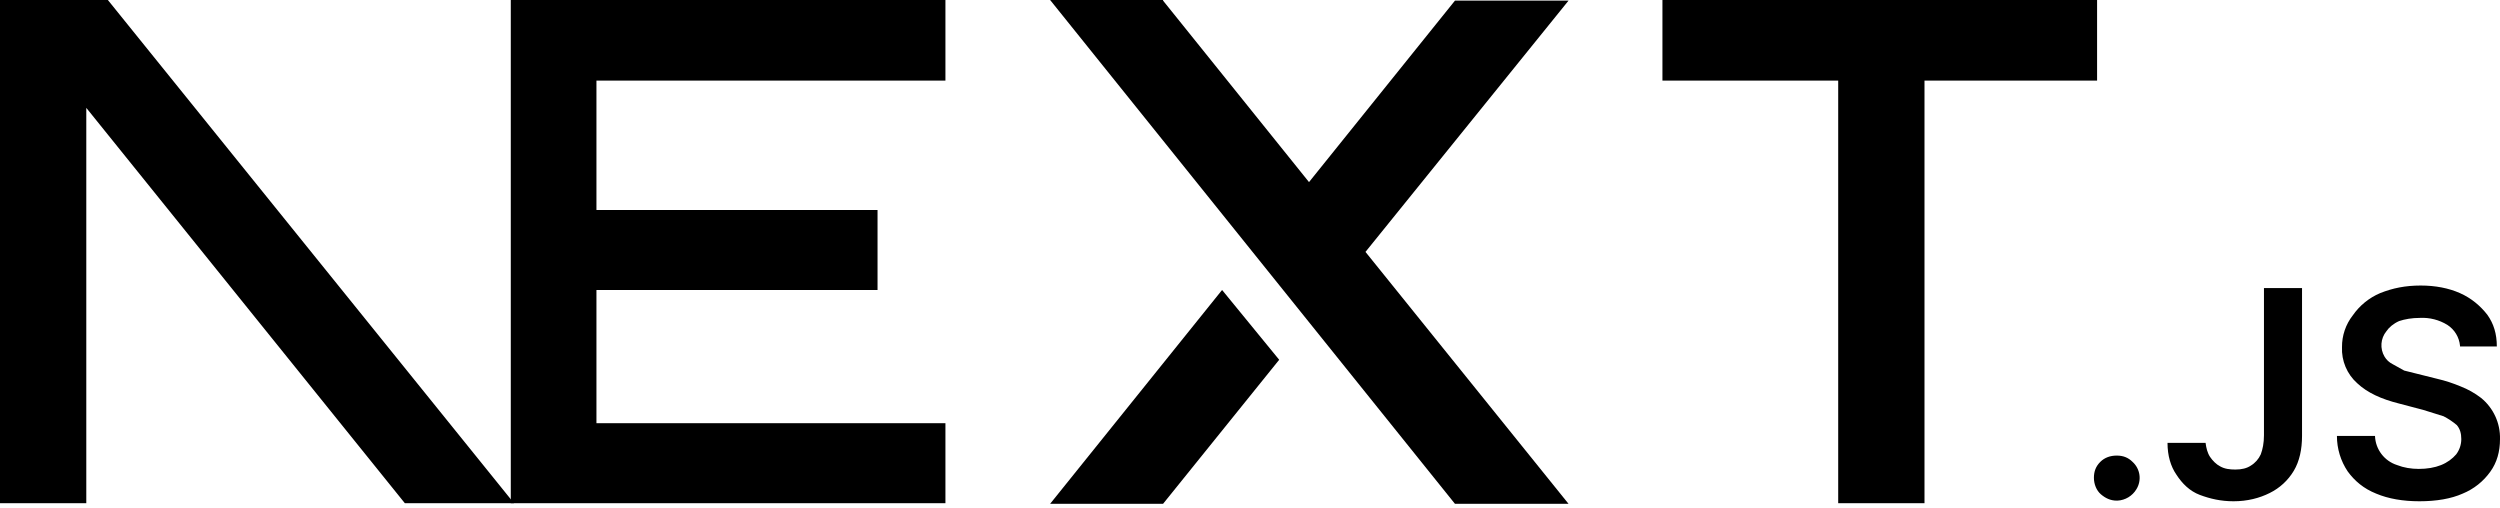
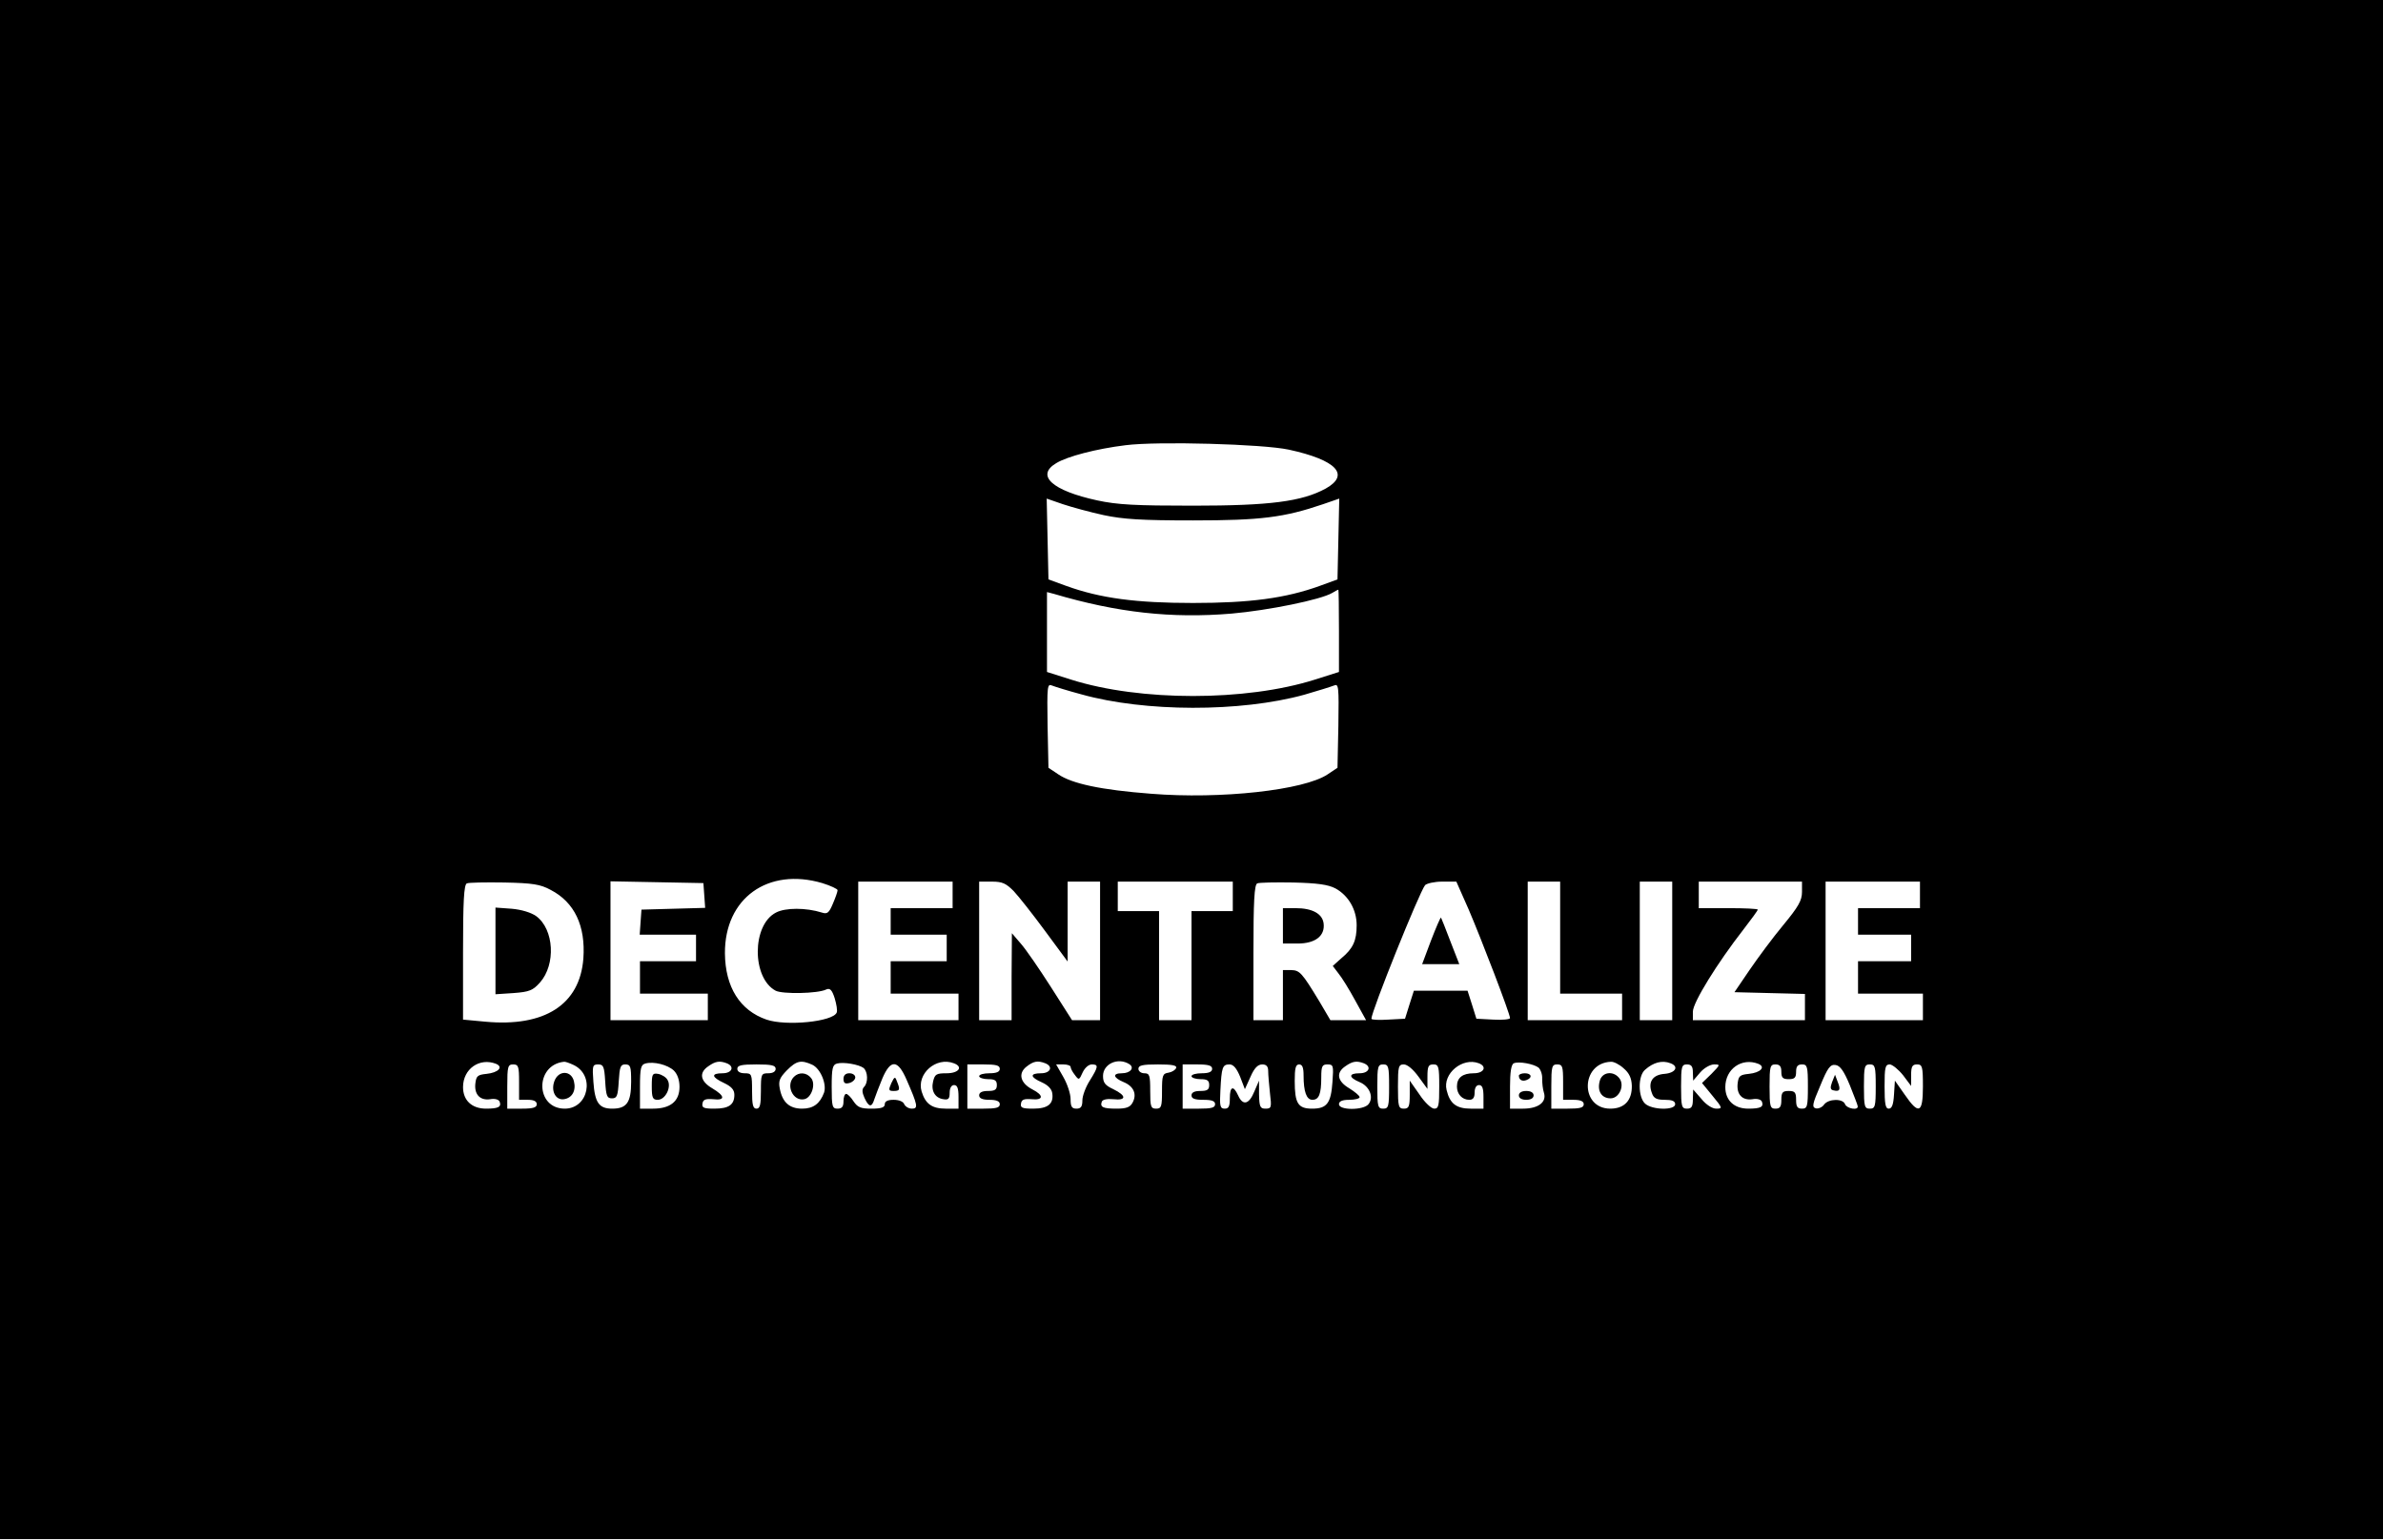
- <svg xmlns="http://www.w3.org/2000/svg" fill="none" viewBox="0 0 394 80">
-   <path fill="#000" d="M262 0h68.5v12.7h-27.2v66.6h-13.6V12.7H262V0ZM149 0v12.7H94v20.4h44.3v12.6H94v21h55v12.6H80.5V0h68.7zm34.3 0h-17.8l63.8 79.4h17.9l-32-39.7 32-39.6h-17.9l-23 28.6-23-28.6zm18.3 56.7-9-11-27.1 33.7h17.8l18.3-22.7z" />
-   <path fill="#000" d="M81 79.3 17 0H0v79.3h13.6V17l50.2 62.3H81Zm252.6-.4c-1 0-1.8-.4-2.5-1s-1.1-1.6-1.1-2.6.3-1.8 1-2.5 1.6-1 2.6-1 1.8.3 2.5 1a3.4 3.4 0 0 1 .6 4.3 3.7 3.7 0 0 1-3 1.8zm23.2-33.5h6v23.3c0 2.1-.4 4-1.3 5.5a9.1 9.1 0 0 1-3.8 3.5c-1.6.8-3.5 1.3-5.7 1.3-2 0-3.7-.4-5.3-1s-2.8-1.8-3.7-3.2c-.9-1.3-1.4-3-1.4-5h6c.1.8.3 1.6.7 2.2s1 1.2 1.6 1.5c.7.4 1.5.5 2.4.5 1 0 1.8-.2 2.4-.6a4 4 0 0 0 1.6-1.8c.3-.8.5-1.8.5-3V45.5zm30.9 9.1a4.4 4.4 0 0 0-2-3.3 7.5 7.5 0 0 0-4.3-1.1c-1.3 0-2.4.2-3.3.5-.9.4-1.6 1-2 1.6a3.5 3.5 0 0 0-.3 4c.3.5.7.9 1.3 1.2l1.8 1 2 .5 3.2.8c1.3.3 2.5.7 3.7 1.2a13 13 0 0 1 3.2 1.8 8.1 8.1 0 0 1 3 6.5c0 2-.5 3.7-1.5 5.1a10 10 0 0 1-4.4 3.5c-1.8.8-4.1 1.2-6.8 1.2-2.6 0-4.9-.4-6.8-1.2-2-.8-3.4-2-4.5-3.5a10 10 0 0 1-1.7-5.6h6a5 5 0 0 0 3.5 4.6c1 .4 2.2.6 3.4.6 1.3 0 2.5-.2 3.5-.6 1-.4 1.8-1 2.4-1.7a4 4 0 0 0 .8-2.4c0-.9-.2-1.6-.7-2.2a11 11 0 0 0-2.1-1.4l-3.2-1-3.8-1c-2.8-.7-5-1.7-6.6-3.2a7.2 7.2 0 0 1-2.4-5.7 8 8 0 0 1 1.7-5 10 10 0 0 1 4.3-3.5c2-.8 4-1.2 6.4-1.2 2.3 0 4.4.4 6.2 1.2 1.8.8 3.2 2 4.3 3.4 1 1.4 1.5 3 1.5 5h-5.8z" />
+ <svg xmlns="http://www.w3.org/2000/svg" version="1.0" width="808pt" height="522pt" viewBox="0 0 808 522" preserveAspectRatio="xMidYMid meet">
+   <g transform="translate(0,522) scale(0.1,-0.1)" fill="#000000" stroke="none">
+     <path d="M0 2610 l0 -2610 4040 0 4040 0 0 2610 0 2610 -4040 0 -4040 0 0 -2610z m4370 1085 c161 -35 209 -85 125 -132 -81 -44 -189 -58 -450 -58 -194 0 -256 3 -325 18 -152 33 -209 84 -139 126 37 23 137 49 235 61 109 14 466 4 554 -15z m-628 -222 c66 -14 127 -18 303 -18 230 0 309 10 441 55 l55 19 -3 -137 -3 -137 -60 -22 c-116 -42 -237 -58 -430 -58 -193 0 -314 16 -430 58 l-60 22 -3 137 -3 137 55 -19 c30 -10 92 -27 138 -37z m798 -393 l0 -139 -82 -26 c-234 -74 -592 -74 -826 0 l-82 26 0 136 0 135 23 -6 c216 -64 400 -84 603 -67 125 11 302 47 341 70 10 6 19 11 21 11 1 0 2 -63 2 -140z m-873 -215 c214 -60 539 -61 756 -1 45 13 90 27 100 31 16 7 17 -2 15 -136 l-3 -143 -33 -22 c-80 -54 -363 -85 -599 -66 -170 13 -268 34 -315 66 l-33 22 -3 143 c-2 134 -1 143 15 136 10 -4 55 -18 100 -30z m-879 -640 c29 -9 52 -20 52 -24 0 -5 -7 -25 -16 -46 -13 -31 -19 -36 -37 -30 -54 17 -124 17 -156 0 -82 -42 -82 -222 -1 -265 23 -12 143 -10 171 4 13 6 20 -1 29 -29 6 -20 10 -42 7 -49 -12 -31 -171 -47 -238 -24 -90 31 -140 110 -141 225 -1 187 146 292 330 238z m-921 -23 c81 -42 119 -122 111 -233 -12 -156 -131 -233 -333 -214 l-75 7 0 228 c0 173 3 230 13 234 6 3 64 4 127 3 96 -2 122 -6 157 -25z m521 -19 l3 -42 -108 -3 -108 -3 -3 -42 -3 -43 95 0 96 0 0 -45 0 -45 -95 0 -95 0 0 -55 0 -55 115 0 115 0 0 -45 0 -45 -165 0 -165 0 0 235 0 236 158 -3 157 -3 3 -42z m842 2 l0 -45 -105 0 -105 0 0 -45 0 -45 95 0 95 0 0 -45 0 -45 -95 0 -95 0 0 -55 0 -55 115 0 115 0 0 -45 0 -45 -170 0 -170 0 0 235 0 235 160 0 160 0 0 -45z m207 13 c17 -18 65 -79 107 -136 l76 -103 0 135 0 136 55 0 55 0 0 -235 0 -235 -47 0 -48 0 -72 113 c-39 61 -85 128 -102 147 l-30 35 -1 -147 0 -148 -55 0 -55 0 0 235 0 235 43 0 c36 0 48 -6 74 -32z m743 -18 l0 -50 -70 0 -70 0 0 -185 0 -185 -55 0 -55 0 0 185 0 185 -70 0 -70 0 0 50 0 50 195 0 195 0 0 -50z m348 27 c44 -24 72 -72 72 -125 0 -52 -12 -79 -52 -112 l-29 -26 19 -25 c11 -13 37 -55 57 -92 l37 -67 -60 0 -61 0 -37 63 c-60 99 -67 106 -96 107 l-28 0 0 -85 0 -85 -50 0 -50 0 0 229 c0 174 3 231 13 235 6 3 62 4 122 3 82 -2 118 -7 143 -20z m452 -72 c42 -98 140 -353 140 -368 0 -4 -26 -7 -57 -5 l-57 3 -15 48 -15 47 -91 0 -91 0 -15 -47 -15 -48 -57 -3 c-31 -2 -57 -1 -57 3 0 25 162 428 182 453 6 6 32 12 58 12 l48 0 42 -95z m310 -95 l0 -190 105 0 105 0 0 -45 0 -45 -160 0 -160 0 0 235 0 235 55 0 55 0 0 -190z m380 -45 l0 -235 -55 0 -55 0 0 235 0 235 55 0 55 0 0 -235z m440 200 c0 -29 -12 -50 -64 -113 -35 -42 -86 -111 -114 -152 l-51 -75 119 -3 120 -3 0 -44 0 -45 -190 0 -190 0 0 29 c0 31 83 165 171 278 27 35 49 65 49 68 0 3 -45 5 -100 5 l-100 0 0 45 0 45 175 0 175 0 0 -35z m400 -10 l0 -45 -105 0 -105 0 0 -45 0 -45 90 0 90 0 0 -45 0 -45 -90 0 -90 0 0 -55 0 -55 110 0 110 0 0 -45 0 -45 -165 0 -165 0 0 235 0 235 160 0 160 0 0 -45z m-4828 -573 c26 -11 7 -30 -32 -34 -30 -3 -35 -7 -38 -31 -5 -38 15 -60 50 -55 16 3 29 -1 32 -8 7 -18 -4 -24 -46 -24 -48 0 -78 28 -78 73 0 62 56 101 112 79z m261 -3 c76 -34 53 -149 -28 -149 -100 0 -102 148 -3 159 4 1 18 -4 31 -10z m342 -20 c12 -12 19 -32 19 -55 0 -49 -31 -74 -90 -74 l-44 0 0 74 c0 63 3 75 18 79 28 8 76 -4 97 -24z m179 25 c28 -11 18 -34 -14 -34 -40 0 -38 -13 5 -33 25 -12 35 -23 35 -40 0 -34 -19 -47 -68 -47 -36 0 -43 3 -40 18 2 13 11 16 36 14 42 -5 41 11 -3 37 -41 24 -46 53 -13 75 24 17 38 19 62 10z m290 -5 c28 -13 50 -66 40 -95 -14 -37 -36 -54 -74 -54 -43 0 -67 21 -76 68 -5 26 -1 36 24 62 33 33 48 36 86 19z m174 -11 c15 -13 16 -50 2 -64 -8 -8 -7 -19 1 -37 15 -33 25 -34 34 -4 4 12 16 43 27 70 28 65 52 64 82 -5 38 -87 40 -98 18 -98 -11 0 -22 7 -26 15 -3 9 -18 15 -36 15 -20 0 -30 -5 -30 -15 0 -11 -12 -15 -45 -15 -36 0 -47 4 -61 25 -9 14 -20 25 -25 25 -5 0 -9 -11 -9 -25 0 -18 -5 -25 -20 -25 -18 0 -20 7 -20 74 0 63 3 75 18 79 22 6 74 -3 90 -15z m306 16 c33 -12 17 -34 -24 -34 -35 0 -40 -3 -46 -27 -8 -32 6 -57 35 -61 17 -3 21 2 21 22 0 16 6 26 15 26 11 0 15 -11 15 -40 l0 -40 -43 0 c-47 0 -69 16 -82 58 -18 60 49 119 109 96z m310 0 c28 -11 18 -34 -14 -34 -39 0 -38 -13 3 -31 20 -9 33 -22 35 -37 5 -36 -15 -52 -65 -52 -37 0 -44 3 -41 18 2 13 11 16 36 14 40 -4 42 13 3 33 -41 21 -50 54 -21 77 24 19 38 22 64 12z m285 -3 c19 -12 4 -31 -25 -31 -33 0 -30 -15 6 -30 34 -14 46 -41 30 -70 -8 -15 -21 -20 -54 -20 -46 0 -57 5 -50 24 3 7 18 10 39 8 45 -5 45 12 0 34 -28 13 -35 22 -35 45 0 41 51 64 89 40z m795 3 c28 -11 18 -34 -14 -34 -38 0 -38 -14 0 -30 34 -14 49 -52 30 -75 -17 -21 -100 -21 -100 0 0 10 11 15 35 15 19 0 35 4 35 9 0 5 -16 18 -35 30 -41 24 -46 53 -13 75 24 17 38 19 62 10z m390 0 c29 -11 18 -34 -17 -34 -38 0 -57 -15 -57 -45 0 -26 18 -45 42 -45 13 0 18 8 18 25 0 16 6 25 15 25 11 0 15 -11 15 -40 l0 -40 -43 0 c-49 0 -71 17 -82 63 -14 56 54 112 109 91z m203 -15 c7 -7 13 -23 12 -38 0 -14 2 -35 6 -47 10 -32 -19 -54 -71 -54 l-44 0 0 74 c0 50 4 76 13 80 17 7 67 -2 84 -15z m288 -2 c19 -16 27 -33 28 -59 1 -50 -25 -78 -73 -78 -103 0 -101 155 2 159 9 1 29 -9 43 -22z m159 17 c30 -11 17 -33 -20 -36 -41 -3 -57 -28 -43 -65 6 -18 16 -23 44 -23 24 0 35 -4 35 -15 0 -21 -78 -20 -102 2 -24 22 -25 94 0 115 28 25 58 33 86 22z m298 -2 c26 -11 7 -30 -32 -34 -30 -3 -35 -7 -38 -31 -5 -38 15 -60 50 -55 16 3 29 -1 32 -8 7 -18 -4 -24 -46 -24 -48 0 -78 28 -78 73 0 62 56 101 112 79z m-4202 -62 l0 -60 30 0 c20 0 30 -5 30 -15 0 -11 -12 -15 -50 -15 l-50 0 0 75 c0 68 2 75 20 75 18 0 20 -7 20 -60z m292 3 c3 -50 6 -58 23 -58 17 0 20 8 23 58 3 49 6 57 22 57 18 0 20 -7 20 -59 0 -70 -15 -91 -64 -91 -45 0 -59 20 -64 91 -4 54 -3 59 16 59 18 0 21 -7 24 -57z m578 42 c0 -9 -9 -15 -25 -15 -24 0 -25 -3 -25 -60 0 -47 -3 -60 -15 -60 -12 0 -15 13 -15 60 0 57 -1 60 -25 60 -16 0 -25 6 -25 15 0 12 14 15 65 15 51 0 65 -3 65 -15z m760 0 c0 -10 -11 -15 -35 -15 -19 0 -35 -4 -35 -10 0 -5 14 -10 30 -10 23 0 30 -4 30 -20 0 -16 -7 -20 -30 -20 -20 0 -30 -5 -30 -15 0 -10 11 -15 35 -15 24 0 35 -5 35 -15 0 -12 -13 -15 -55 -15 l-55 0 0 75 0 75 55 0 c42 0 55 -3 55 -15z m240 7 c0 -5 6 -17 14 -27 14 -19 15 -19 27 8 7 15 20 27 31 27 23 0 23 -7 -7 -55 -14 -22 -25 -52 -25 -67 0 -21 -5 -28 -20 -28 -16 0 -20 7 -20 33 0 17 -11 51 -25 75 l-24 42 25 0 c13 0 24 -4 24 -8z m358 -4 c-3 -7 -14 -14 -26 -16 -20 -3 -22 -9 -22 -63 0 -52 -2 -59 -20 -59 -18 0 -20 7 -20 60 0 53 -2 60 -20 60 -11 0 -20 7 -20 15 0 12 14 15 66 15 48 0 65 -3 62 -12z m122 -3 c0 -10 -11 -15 -35 -15 -19 0 -35 -4 -35 -10 0 -5 14 -10 30 -10 23 0 30 -4 30 -20 0 -16 -7 -20 -30 -20 -20 0 -30 -5 -30 -15 0 -11 11 -15 40 -15 29 0 40 -4 40 -15 0 -12 -13 -15 -55 -15 l-55 0 0 75 0 75 50 0 c38 0 50 -4 50 -15z m95 -27 l16 -42 19 42 c13 30 25 42 40 42 14 0 20 -7 20 -22 0 -13 3 -47 6 -75 6 -49 5 -53 -15 -53 -18 0 -21 6 -22 48 l0 47 -16 -37 c-18 -44 -39 -49 -55 -13 -16 35 -28 31 -28 -10 0 -27 -4 -35 -17 -35 -16 0 -18 8 -15 62 4 79 7 88 31 88 13 0 24 -13 36 -42z m215 5 c0 -56 10 -83 30 -83 22 0 30 19 30 76 0 38 3 44 21 44 20 0 21 -4 17 -59 -5 -73 -19 -91 -69 -91 -48 0 -59 18 -59 94 0 43 3 56 15 56 11 0 15 -11 15 -37z m290 -38 c0 -68 -2 -75 -20 -75 -18 0 -20 7 -20 75 0 68 2 75 20 75 18 0 20 -7 20 -75z m100 33 l30 -41 0 41 c0 35 3 42 20 42 18 0 20 -7 20 -75 0 -65 -2 -75 -17 -75 -10 0 -33 22 -50 48 l-33 47 0 -47 c0 -41 -3 -48 -20 -48 -18 0 -20 7 -20 75 0 68 2 75 20 75 12 0 32 -17 50 -42z m490 -18 l0 -60 35 0 c24 0 35 -5 35 -15 0 -12 -13 -15 -55 -15 l-55 0 0 75 c0 68 2 75 20 75 18 0 20 -7 20 -60z m440 33 l1 -28 24 28 c13 15 34 27 47 27 22 0 21 -1 -9 -32 l-32 -31 36 -44 c34 -41 34 -43 12 -43 -13 0 -34 13 -50 33 l-28 32 -1 -32 c0 -26 -4 -33 -20 -33 -18 0 -20 7 -20 75 0 68 2 75 20 75 15 0 20 -7 20 -27z m300 2 c0 -20 5 -25 25 -25 20 0 25 5 25 25 0 18 5 25 20 25 18 0 20 -7 20 -75 0 -68 -2 -75 -20 -75 -16 0 -20 7 -20 30 0 25 -4 30 -25 30 -21 0 -25 -5 -25 -30 0 -23 -4 -30 -20 -30 -18 0 -20 7 -20 75 0 68 2 75 20 75 15 0 20 -7 20 -25z m232 -45 c14 -36 27 -68 27 -72 2 -15 -37 -8 -43 7 -7 20 -56 19 -71 -1 -6 -9 -19 -15 -28 -13 -14 4 -12 14 15 77 25 61 34 73 52 70 15 -2 28 -20 48 -68z m88 -5 c0 -68 -2 -75 -20 -75 -18 0 -20 7 -20 75 0 68 2 75 20 75 18 0 20 -7 20 -75z m93 38 l27 -36 0 36 c0 30 4 37 20 37 18 0 20 -7 20 -75 0 -91 -14 -97 -62 -27 l-33 47 -3 -47 c-2 -34 -7 -48 -18 -48 -11 0 -14 16 -14 75 0 65 2 75 18 75 9 -1 29 -17 45 -37z" />
+     <path d="M1680 1995 l0 -147 61 4 c54 4 66 9 90 36 54 61 48 180 -13 225 -17 12 -49 22 -83 25 l-55 4 0 -147z" />
+     <path d="M4350 2080 l0 -60 50 0 c60 0 93 26 88 68 -4 33 -38 52 -95 52 l-43 0 0 -60z" />
+     <path d="M4852 2030 l-30 -80 63 0 63 0 -30 77 c-16 43 -31 79 -32 81 -2 1 -17 -34 -34 -78z" />
+     <path d="M1880 1554 c-13 -34 4 -66 32 -62 28 4 42 29 34 61 -9 37 -52 38 -66 1z" />
+     <path d="M2210 1536 c0 -39 3 -46 20 -46 27 0 48 45 33 68 -5 9 -20 18 -32 20 -19 3 -21 -1 -21 -42z" />
+     <path d="M2692 1568 c-29 -29 -3 -84 35 -76 25 5 40 52 23 72 -15 19 -41 21 -58 4z" />
+     <path d="M2860 1561 c0 -14 5 -18 20 -14 11 3 20 12 20 19 0 8 -9 14 -20 14 -13 0 -20 -7 -20 -19z" />
+     <path d="M3022 1546 c-10 -23 -9 -26 8 -26 21 0 23 4 11 33 -6 17 -8 16 -19 -7z" />
+     <path d="M5150 1572 c0 -14 11 -21 26 -15 21 8 17 23 -6 23 -11 0 -20 -4 -20 -8z" />
+     <path d="M5150 1505 c0 -9 9 -15 25 -15 16 0 25 6 25 15 0 9 -9 15 -25 15 -16 0 -25 -6 -25 -15z" />
+     <path d="M5424 1553 c-9 -34 7 -58 37 -58 30 0 49 45 29 69 -21 26 -59 20 -66 -11z" />
+     <path d="M6212 1550 c-7 -19 -6 -26 5 -28 21 -5 25 2 14 29 l-9 24 -10 -25z" />
+   </g>
</svg>
